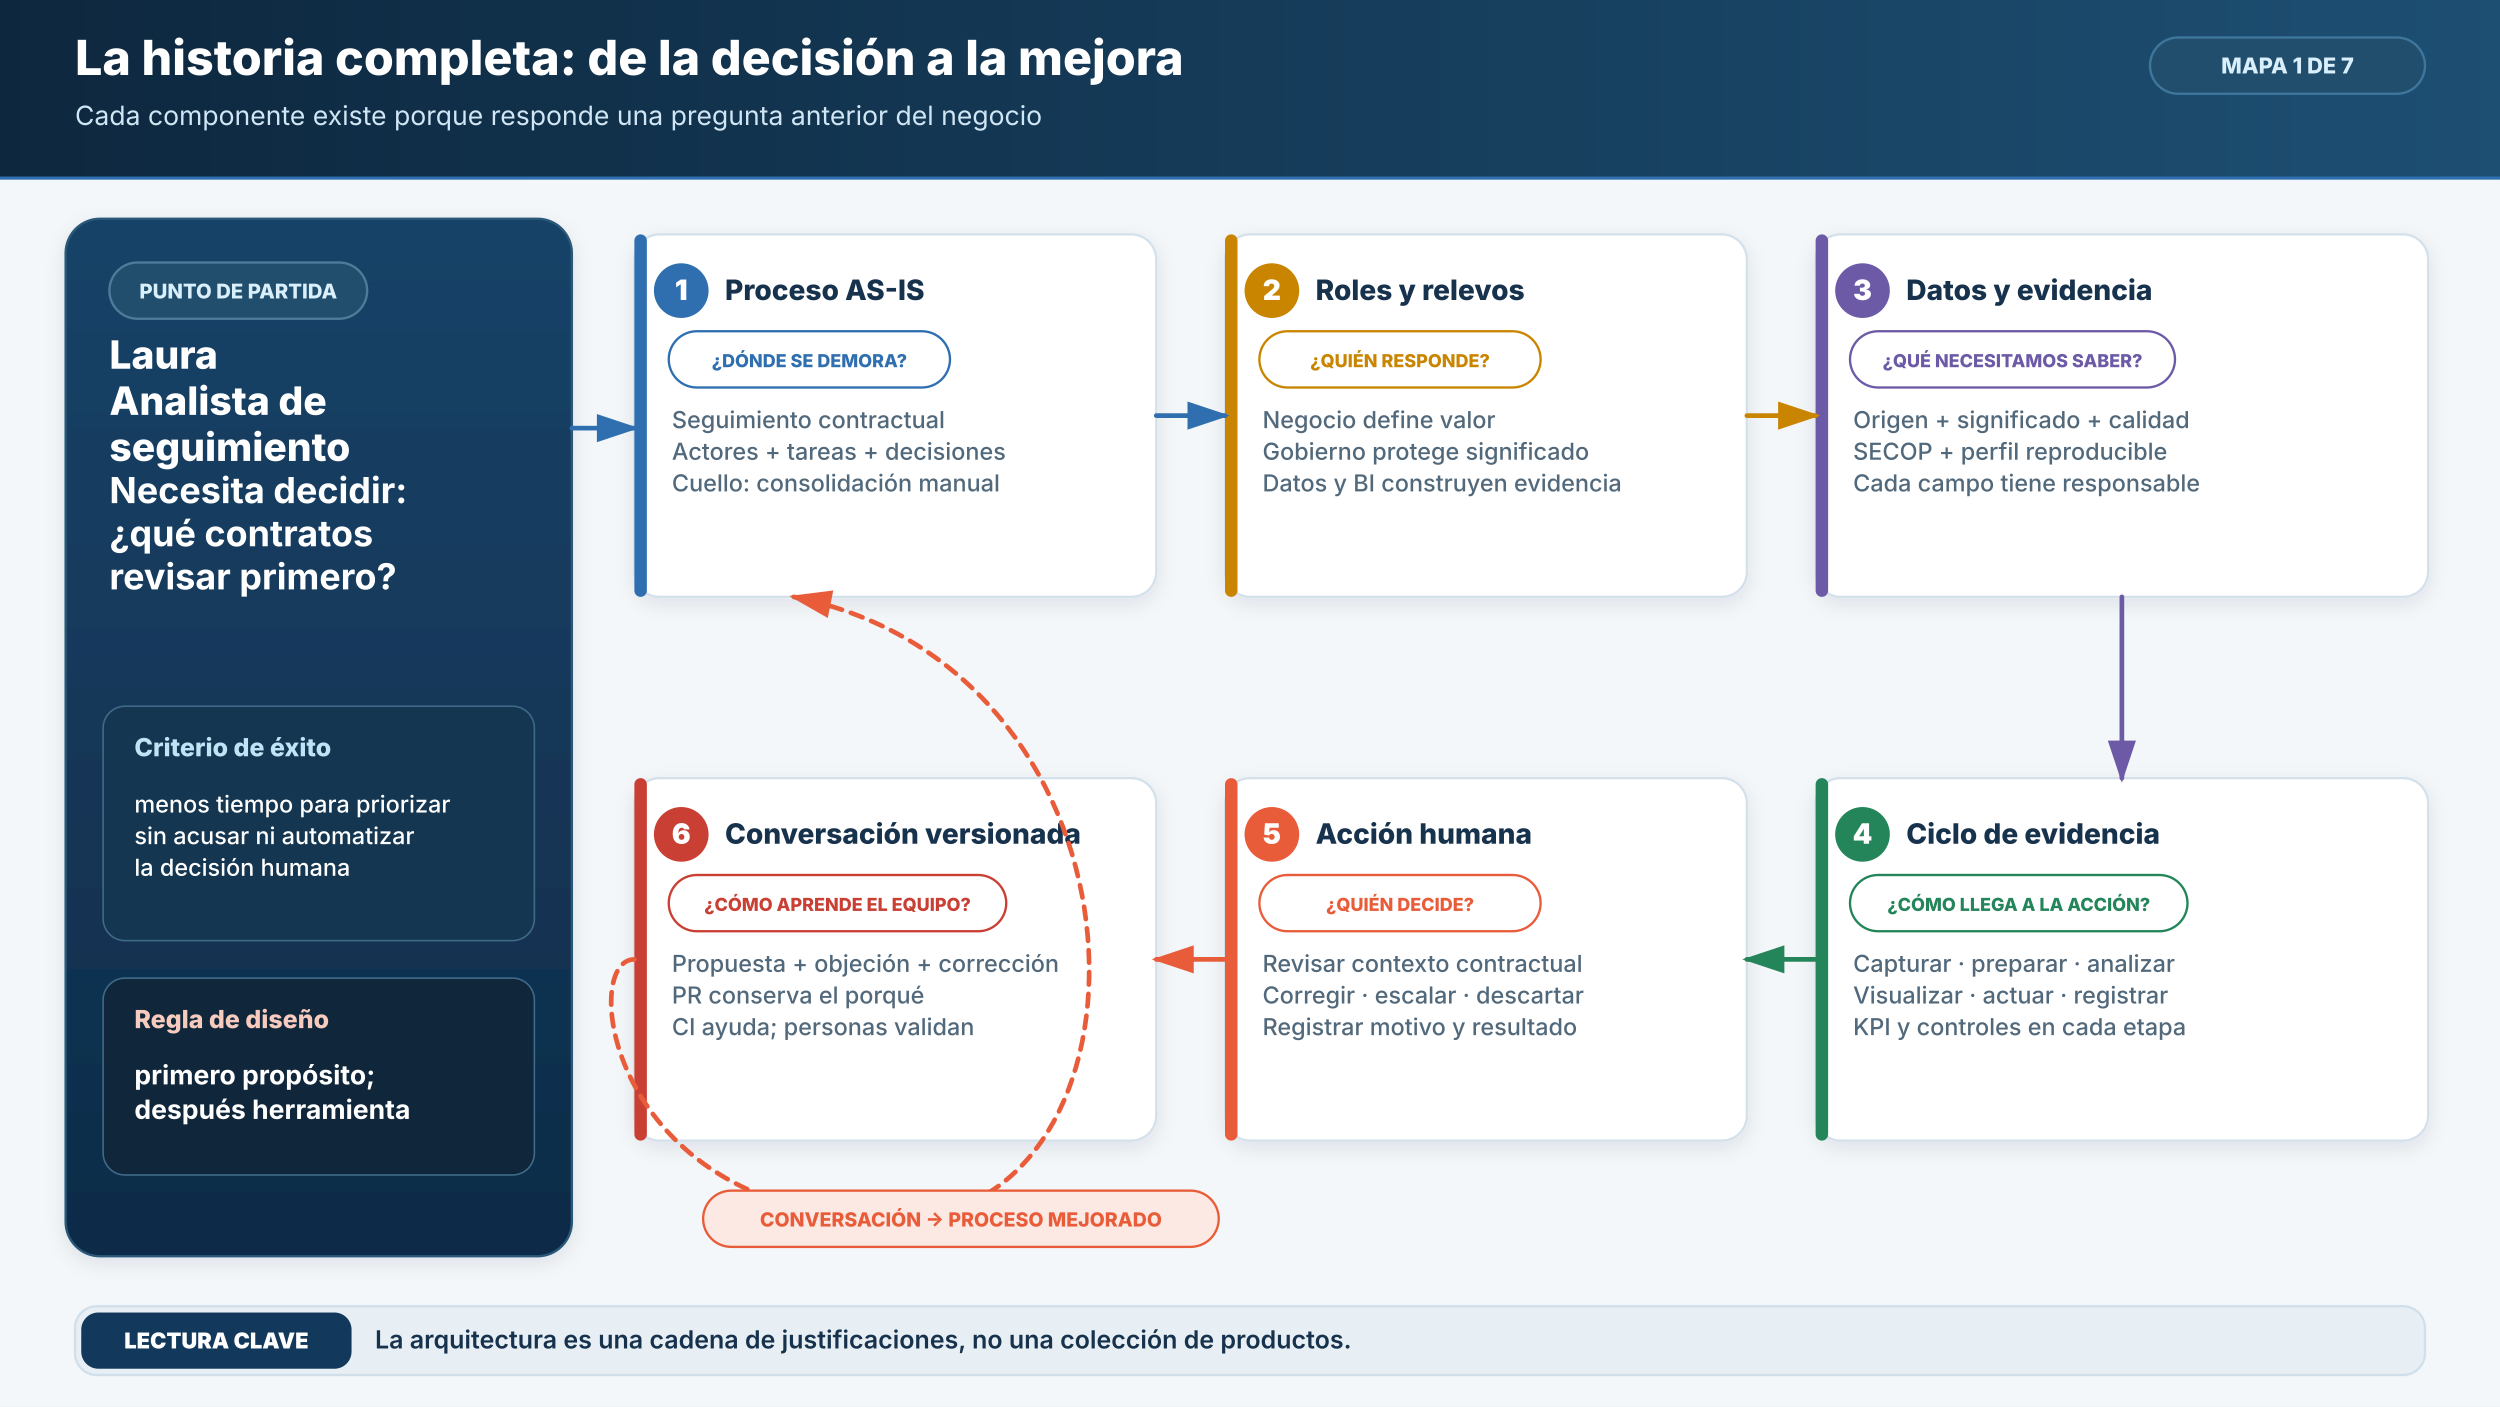
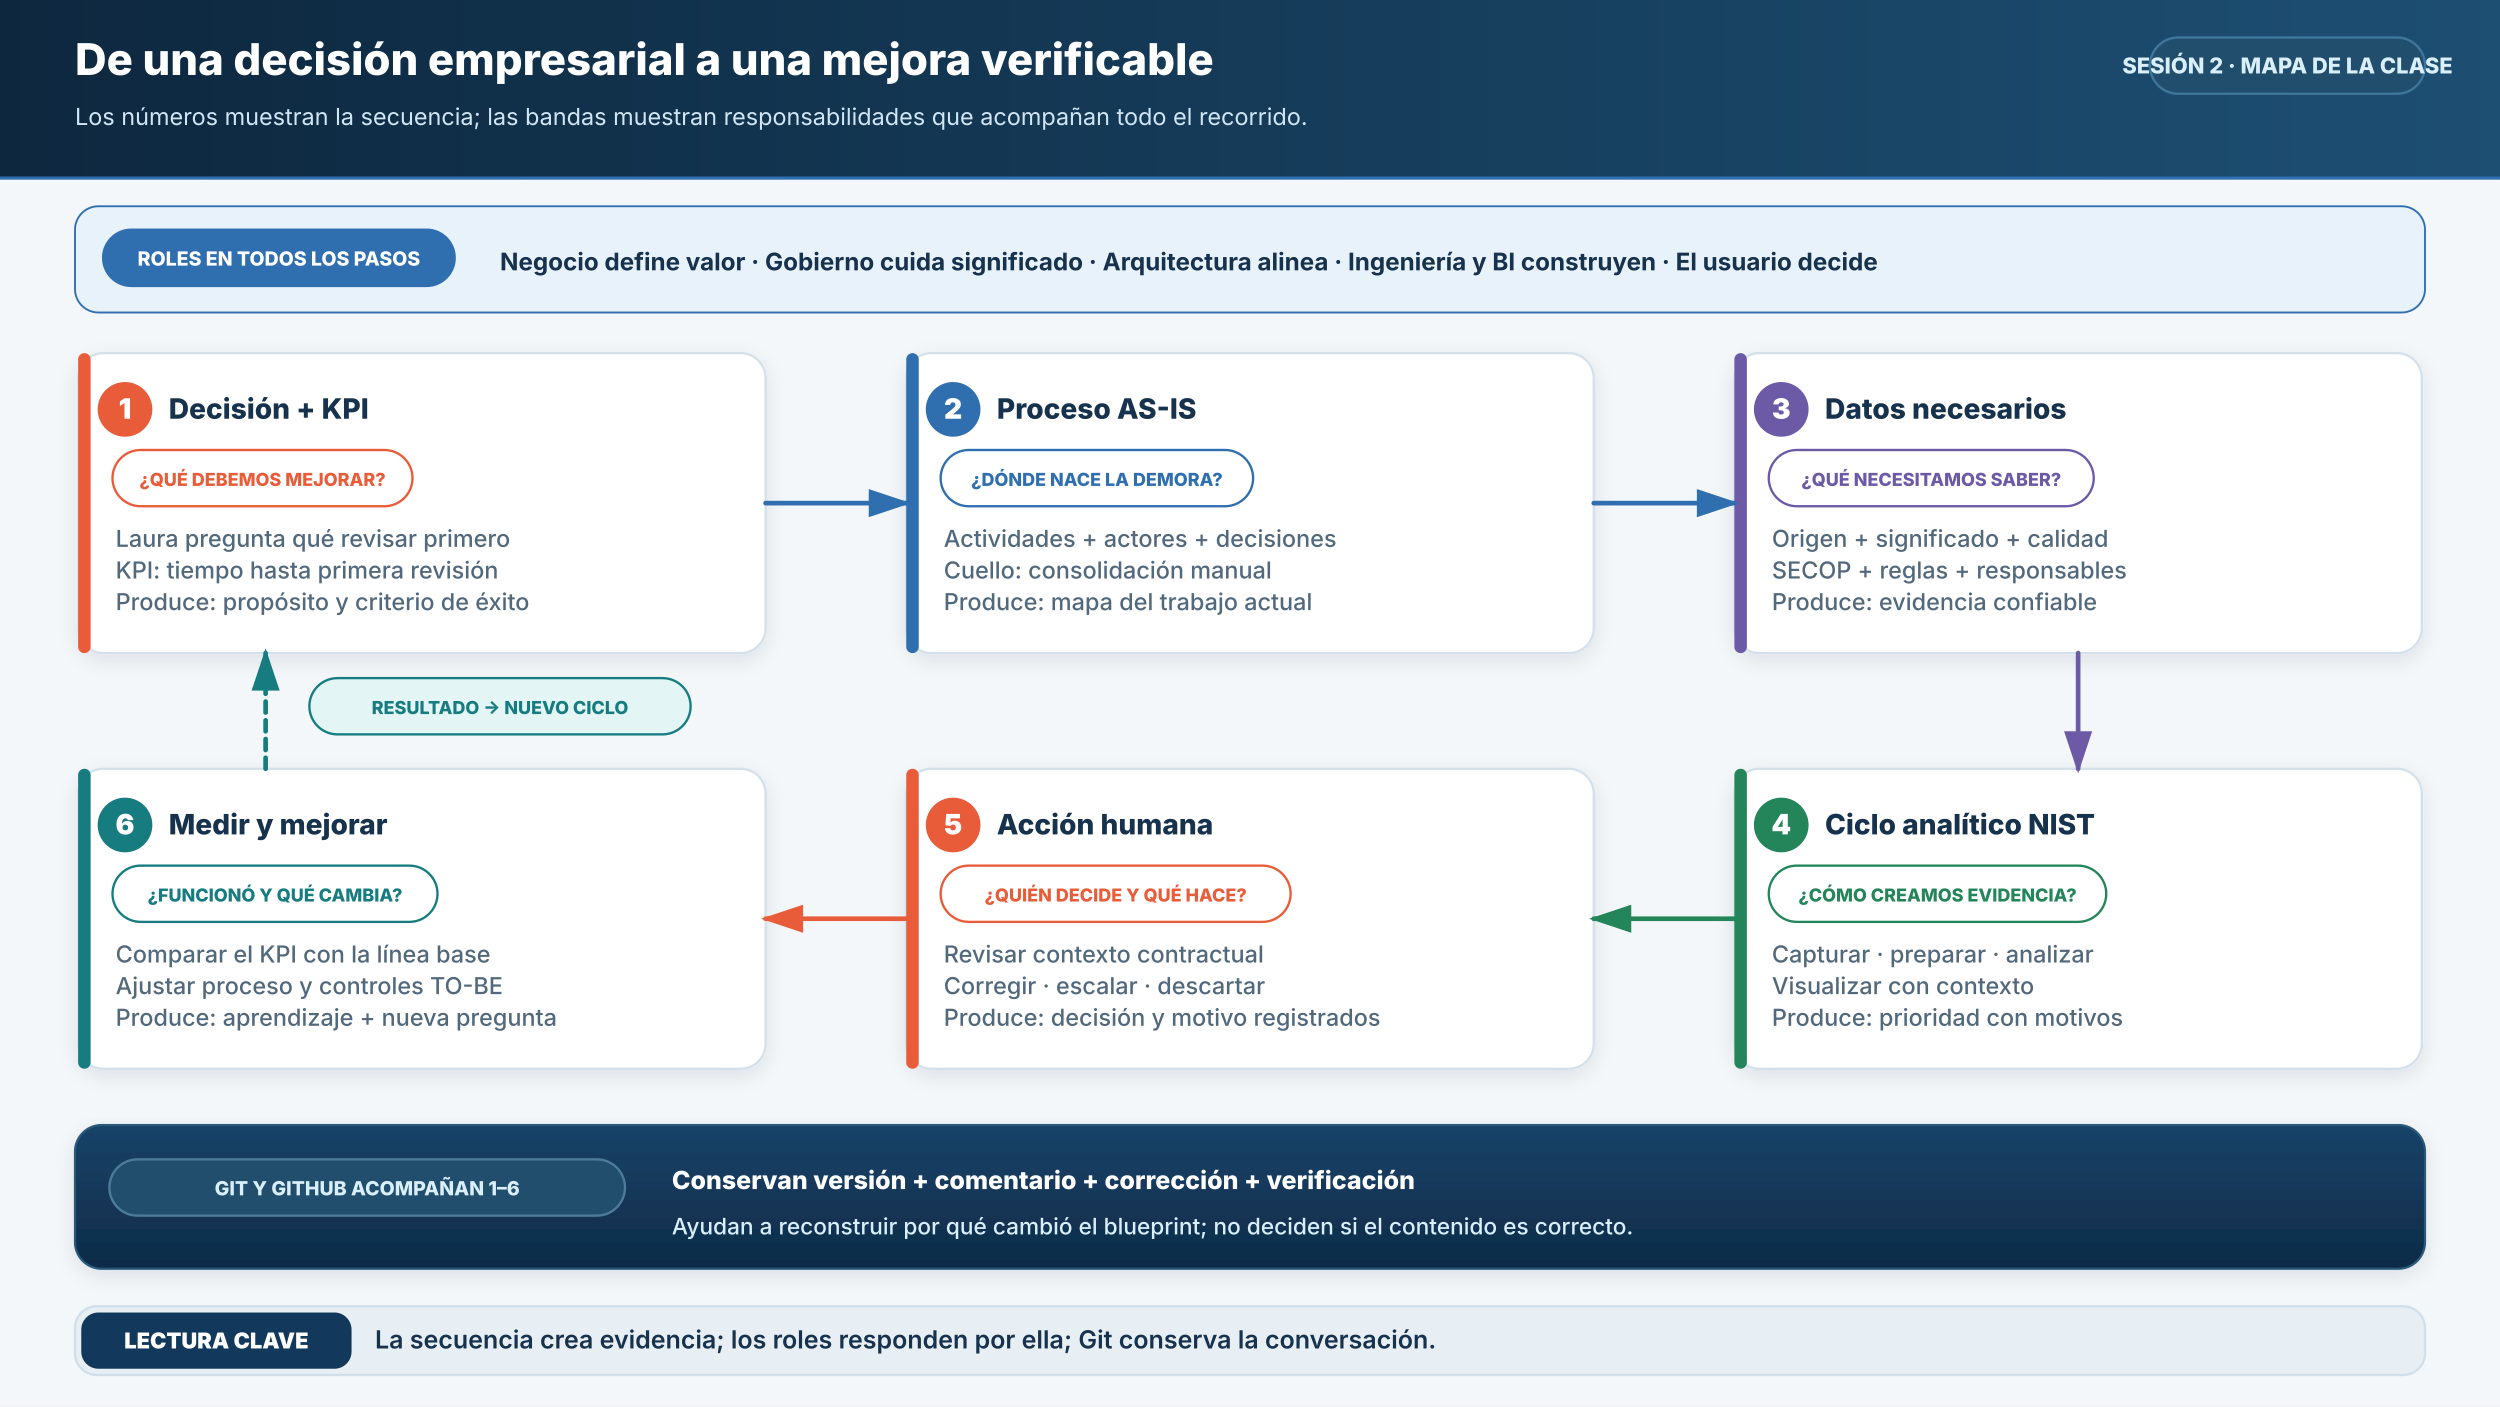
<svg xmlns="http://www.w3.org/2000/svg" width="1600" height="900" viewBox="0 0 1600 900" role="img" aria-labelledby="title desc">
  <defs>
    <linearGradient id="header-grad" x1="0" y1="0" x2="1" y2="0">
      <stop offset="0%" stop-color="#0D273E" />
      <stop offset="100%" stop-color="#1D4F73" />
    </linearGradient>
    <linearGradient id="navy-card-grad" x1="0" y1="0" x2="0" y2="1">
      <stop offset="0%" stop-color="#184368" />
      <stop offset="100%" stop-color="#0F2B48" />
    </linearGradient>
    <linearGradient id="hub-grad" x1="0" y1="0" x2="1" y2="1">
      <stop offset="0%" stop-color="#1C4B72" />
      <stop offset="100%" stop-color="#0A2238" />
    </linearGradient>
    <filter id="shadow" x="-10%" y="-10%" width="125%" height="130%">
      <feDropShadow dx="0" dy="4" stdDeviation="6" flood-color="#0F2B48" flood-opacity="0.09" />
    </filter>
    <filter id="shadow-lg" x="-15%" y="-15%" width="135%" height="140%">
      <feDropShadow dx="0" dy="8" stdDeviation="12" flood-color="#0F2B48" flood-opacity="0.14" />
    </filter>
    <marker id="arrow-blue" markerWidth="10" markerHeight="10" refX="8" refY="3" orient="auto">
      <path d="M0,0 L0,6 L9,3 z" fill="#2F6FB0" />
    </marker>
    <marker id="arrow-red" markerWidth="10" markerHeight="10" refX="8" refY="3" orient="auto">
      <path d="M0,0 L0,6 L9,3 z" fill="#C93F34" />
    </marker>
    <marker id="arrow-green" markerWidth="10" markerHeight="10" refX="8" refY="3" orient="auto">
      <path d="M0,0 L0,6 L9,3 z" fill="#24855A" />
    </marker>
    <marker id="arrow-purple" markerWidth="10" markerHeight="10" refX="8" refY="3" orient="auto">
      <path d="M0,0 L0,6 L9,3 z" fill="#6C5AA7" />
    </marker>
    <marker id="arrow-orange" markerWidth="10" markerHeight="10" refX="8" refY="3" orient="auto">
      <path d="M0,0 L0,6 L9,3 z" fill="#E95C3A" />
    </marker>
    <marker id="arrow-amber" markerWidth="10" markerHeight="10" refX="8" refY="3" orient="auto">
      <path d="M0,0 L0,6 L9,3 z" fill="#C98500" />
    </marker>
    <marker id="arrow-teal" markerWidth="10" markerHeight="10" refX="8" refY="3" orient="auto">
      <path d="M0,0 L0,6 L9,3 z" fill="#167C80" />
    </marker>
    <marker id="arrow-ink" markerWidth="10" markerHeight="10" refX="8" refY="3" orient="auto">
      <path d="M0,0 L0,6 L9,3 z" fill="#17324D" />
    </marker>
  </defs>
  <rect width="1600" height="900" fill="#F3F7FA" />
  <rect x="0" y="0" width="1600" height="114" rx="0" fill="url(#header-grad)" stroke="#0D273E" stroke-width="0" opacity="1" />
  <line x1="0" y1="114" x2="1600" y2="114" stroke="#2F6FB0" stroke-width="2" fill="none" stroke-linecap="round" />
  <rect x="1376" y="24" width="176" height="36" rx="18" fill="#214E6D" stroke="#3F769C" stroke-width="1.5" opacity="1" />
  <text x="1464.0" y="47" fill="#D9EFFB" font-family="Inter, -apple-system, Segoe UI, Arial, sans-serif" font-size="14" font-weight="800" text-anchor="middle" style="">
-     <tspan x="1464.0" dy="0">MAPA 1 DE 7</tspan>
-   </text>
-   <text x="48" y="48" fill="#FFFFFF" font-family="Inter, -apple-system, Segoe UI, Arial, sans-serif" font-size="31" font-weight="800" text-anchor="start" style="">
-     <tspan x="48" dy="0">La historia completa: de la decisión a la mejora</tspan>
-   </text>
-   <text x="48" y="80" fill="#D1E6F5" font-family="Inter, -apple-system, Segoe UI, Arial, sans-serif" font-size="17" font-weight="400" text-anchor="start" style="">
-     <tspan x="48" dy="0">Cada componente existe porque responde una pregunta anterior del negocio</tspan>
-   </text>
-   <rect x="42" y="140" width="324" height="664" rx="22" fill="url(#navy-card-grad)" stroke="#2A5878" stroke-width="1.5" opacity="1" filter="url(#shadow)" />
-   <rect x="70" y="168" width="165" height="36" rx="18" fill="#214E6D" stroke="#4E7B99" stroke-width="1.5" opacity="1" />
-   <text x="152.5" y="191" fill="#D9EFFB" font-family="Inter, -apple-system, Segoe UI, Arial, sans-serif" font-size="13" font-weight="800" text-anchor="middle" style="">
-     <tspan x="152.5" dy="0">PUNTO DE PARTIDA</tspan>
-   </text>
-   <text x="70" y="236" fill="#FFFFFF" font-family="Inter, -apple-system, Segoe UI, Arial, sans-serif" font-size="25" font-weight="800" text-anchor="start" style="">
-     <tspan x="70" dy="0">Laura</tspan>
-     <tspan x="70" dy="29.5">Analista de</tspan>
-     <tspan x="70" dy="29.5">seguimiento</tspan>
-   </text>
-   <text x="70" y="322" fill="#FFFFFF" font-family="Inter, -apple-system, Segoe UI, Arial, sans-serif" font-size="23" font-weight="700" text-anchor="start" style="">
-     <tspan x="70" dy="0">Necesita decidir:</tspan>
-     <tspan x="70" dy="27.6">¿qué contratos</tspan>
-     <tspan x="70" dy="27.6">revisar primero?</tspan>
-   </text>
-   <rect x="66" y="452" width="276" height="150" rx="14" fill="#153650" stroke="#3F6B8A" stroke-width="1" opacity="1" />
-   <text x="86" y="484" fill="#BFE4F6" font-family="Inter, -apple-system, Segoe UI, Arial, sans-serif" font-size="16" font-weight="800" text-anchor="start" style="">
-     <tspan x="86" dy="0">Criterio de éxito</tspan>
-   </text>
-   <text x="86" y="520" fill="#FFFFFF" font-family="Inter, -apple-system, Segoe UI, Arial, sans-serif" font-size="15" font-weight="500" text-anchor="start" style="">
-     <tspan x="86" dy="0">menos tiempo para priorizar</tspan>
-     <tspan x="86" dy="20.25">sin acusar ni automatizar</tspan>
-     <tspan x="86" dy="20.25">la decisión humana</tspan>
-   </text>
-   <rect x="66" y="626" width="276" height="126" rx="14" fill="#10263A" stroke="#3F6B8A" stroke-width="1" opacity="1" />
-   <text x="86" y="658" fill="#F7CCBE" font-family="Inter, -apple-system, Segoe UI, Arial, sans-serif" font-size="16" font-weight="800" text-anchor="start" style="">
-     <tspan x="86" dy="0">Regla de diseño</tspan>
-   </text>
-   <text x="86" y="694" fill="#FFFFFF" font-family="Inter, -apple-system, Segoe UI, Arial, sans-serif" font-size="17" font-weight="700" text-anchor="start" style="">
-     <tspan x="86" dy="0">primero propósito;</tspan>
-     <tspan x="86" dy="22.1">después herramienta</tspan>
-   </text>
-   <rect x="406" y="150" width="334" height="232" rx="16" fill="#FFFFFF" stroke="#D4E1EB" stroke-width="1.5" opacity="1" filter="url(#shadow)" />
-   <rect x="406" y="150" width="8" height="232" rx="4" fill="#2F6FB0" stroke="#2F6FB0" stroke-width="0" opacity="1" />
-   <circle cx="436" cy="186" r="17" fill="#2F6FB0" stroke="#2F6FB0" stroke-width="1" />
-   <text x="436" y="192" fill="#FFFFFF" font-family="Inter, -apple-system, Segoe UI, Arial, sans-serif" font-size="18" font-weight="900" text-anchor="middle" style="">
-     <tspan x="436" dy="0">1</tspan>
-   </text>
-   <text x="464" y="192" fill="#17324D" font-family="Inter, -apple-system, Segoe UI, Arial, sans-serif" font-size="18" font-weight="800" text-anchor="start" style="">
-     <tspan x="464" dy="0">Proceso AS-IS</tspan>
-   </text>
-   <rect x="428" y="212" width="180" height="36" rx="18" fill="#FFFFFF" stroke="#2F6FB0" stroke-width="1.5" opacity="1" />
-   <text x="518.0" y="235" fill="#2F6FB0" font-family="Inter, -apple-system, Segoe UI, Arial, sans-serif" font-size="11.5" font-weight="800" text-anchor="middle" style="">
-     <tspan x="518.0" dy="0">¿DÓNDE SE DEMORA?</tspan>
-   </text>
-   <text x="430" y="274" fill="#52697C" font-family="Inter, -apple-system, Segoe UI, Arial, sans-serif" font-size="15" font-weight="500" text-anchor="start" style="">
-     <tspan x="430" dy="0">Seguimiento contractual</tspan>
-     <tspan x="430" dy="20.25">Actores + tareas + decisiones</tspan>
-     <tspan x="430" dy="20.25">Cuello: consolidación manual</tspan>
-   </text>
-   <rect x="784" y="150" width="334" height="232" rx="16" fill="#FFFFFF" stroke="#D4E1EB" stroke-width="1.5" opacity="1" filter="url(#shadow)" />
-   <rect x="784" y="150" width="8" height="232" rx="4" fill="#C98500" stroke="#C98500" stroke-width="0" opacity="1" />
-   <circle cx="814" cy="186" r="17" fill="#C98500" stroke="#C98500" stroke-width="1" />
-   <text x="814" y="192" fill="#FFFFFF" font-family="Inter, -apple-system, Segoe UI, Arial, sans-serif" font-size="18" font-weight="900" text-anchor="middle" style="">
-     <tspan x="814" dy="0">2</tspan>
-   </text>
-   <text x="842" y="192" fill="#17324D" font-family="Inter, -apple-system, Segoe UI, Arial, sans-serif" font-size="18" font-weight="800" text-anchor="start" style="">
-     <tspan x="842" dy="0">Roles y relevos</tspan>
-   </text>
-   <rect x="806" y="212" width="180" height="36" rx="18" fill="#FFFFFF" stroke="#C98500" stroke-width="1.5" opacity="1" />
-   <text x="896.0" y="235" fill="#C98500" font-family="Inter, -apple-system, Segoe UI, Arial, sans-serif" font-size="11.5" font-weight="800" text-anchor="middle" style="">
-     <tspan x="896.0" dy="0">¿QUIÉN RESPONDE?</tspan>
-   </text>
-   <text x="808" y="274" fill="#52697C" font-family="Inter, -apple-system, Segoe UI, Arial, sans-serif" font-size="15" font-weight="500" text-anchor="start" style="">
-     <tspan x="808" dy="0">Negocio define valor</tspan>
-     <tspan x="808" dy="20.25">Gobierno protege significado</tspan>
-     <tspan x="808" dy="20.25">Datos y BI construyen evidencia</tspan>
-   </text>
-   <rect x="1162" y="150" width="392" height="232" rx="16" fill="#FFFFFF" stroke="#D4E1EB" stroke-width="1.5" opacity="1" filter="url(#shadow)" />
-   <rect x="1162" y="150" width="8" height="232" rx="4" fill="#6C5AA7" stroke="#6C5AA7" stroke-width="0" opacity="1" />
-   <circle cx="1192" cy="186" r="17" fill="#6C5AA7" stroke="#6C5AA7" stroke-width="1" />
-   <text x="1192" y="192" fill="#FFFFFF" font-family="Inter, -apple-system, Segoe UI, Arial, sans-serif" font-size="18" font-weight="900" text-anchor="middle" style="">
-     <tspan x="1192" dy="0">3</tspan>
-   </text>
-   <text x="1220" y="192" fill="#17324D" font-family="Inter, -apple-system, Segoe UI, Arial, sans-serif" font-size="18" font-weight="800" text-anchor="start" style="">
-     <tspan x="1220" dy="0">Datos y evidencia</tspan>
-   </text>
-   <rect x="1184" y="212" width="208" height="36" rx="18" fill="#FFFFFF" stroke="#6C5AA7" stroke-width="1.5" opacity="1" />
-   <text x="1288.0" y="235" fill="#6C5AA7" font-family="Inter, -apple-system, Segoe UI, Arial, sans-serif" font-size="11.5" font-weight="800" text-anchor="middle" style="">
-     <tspan x="1288.0" dy="0">¿QUÉ NECESITAMOS SABER?</tspan>
-   </text>
-   <text x="1186" y="274" fill="#52697C" font-family="Inter, -apple-system, Segoe UI, Arial, sans-serif" font-size="15" font-weight="500" text-anchor="start" style="">
-     <tspan x="1186" dy="0">Origen + significado + calidad</tspan>
-     <tspan x="1186" dy="20.25">SECOP + perfil reproducible</tspan>
-     <tspan x="1186" dy="20.25">Cada campo tiene responsable</tspan>
-   </text>
-   <rect x="1162" y="498" width="392" height="232" rx="16" fill="#FFFFFF" stroke="#D4E1EB" stroke-width="1.5" opacity="1" filter="url(#shadow)" />
-   <rect x="1162" y="498" width="8" height="232" rx="4" fill="#24855A" stroke="#24855A" stroke-width="0" opacity="1" />
-   <circle cx="1192" cy="534" r="17" fill="#24855A" stroke="#24855A" stroke-width="1" />
-   <text x="1192" y="540" fill="#FFFFFF" font-family="Inter, -apple-system, Segoe UI, Arial, sans-serif" font-size="18" font-weight="900" text-anchor="middle" style="">
-     <tspan x="1192" dy="0">4</tspan>
-   </text>
-   <text x="1220" y="540" fill="#17324D" font-family="Inter, -apple-system, Segoe UI, Arial, sans-serif" font-size="18" font-weight="800" text-anchor="start" style="">
-     <tspan x="1220" dy="0">Ciclo de evidencia</tspan>
-   </text>
-   <rect x="1184" y="560" width="216" height="36" rx="18" fill="#FFFFFF" stroke="#24855A" stroke-width="1.5" opacity="1" />
-   <text x="1292.0" y="583" fill="#24855A" font-family="Inter, -apple-system, Segoe UI, Arial, sans-serif" font-size="11.5" font-weight="800" text-anchor="middle" style="">
-     <tspan x="1292.0" dy="0">¿CÓMO LLEGA A LA ACCIÓN?</tspan>
-   </text>
-   <text x="1186" y="622" fill="#52697C" font-family="Inter, -apple-system, Segoe UI, Arial, sans-serif" font-size="15" font-weight="500" text-anchor="start" style="">
-     <tspan x="1186" dy="0">Capturar · preparar · analizar</tspan>
-     <tspan x="1186" dy="20.25">Visualizar · actuar · registrar</tspan>
-     <tspan x="1186" dy="20.25">KPI y controles en cada etapa</tspan>
-   </text>
-   <rect x="784" y="498" width="334" height="232" rx="16" fill="#FFFFFF" stroke="#D4E1EB" stroke-width="1.5" opacity="1" filter="url(#shadow)" />
-   <rect x="784" y="498" width="8" height="232" rx="4" fill="#E95C3A" stroke="#E95C3A" stroke-width="0" opacity="1" />
-   <circle cx="814" cy="534" r="17" fill="#E95C3A" stroke="#E95C3A" stroke-width="1" />
-   <text x="814" y="540" fill="#FFFFFF" font-family="Inter, -apple-system, Segoe UI, Arial, sans-serif" font-size="18" font-weight="900" text-anchor="middle" style="">
-     <tspan x="814" dy="0">5</tspan>
-   </text>
-   <text x="842" y="540" fill="#17324D" font-family="Inter, -apple-system, Segoe UI, Arial, sans-serif" font-size="18" font-weight="800" text-anchor="start" style="">
-     <tspan x="842" dy="0">Acción humana</tspan>
-   </text>
-   <rect x="806" y="560" width="180" height="36" rx="18" fill="#FFFFFF" stroke="#E95C3A" stroke-width="1.5" opacity="1" />
-   <text x="896.0" y="583" fill="#E95C3A" font-family="Inter, -apple-system, Segoe UI, Arial, sans-serif" font-size="11.5" font-weight="800" text-anchor="middle" style="">
-     <tspan x="896.0" dy="0">¿QUIÉN DECIDE?</tspan>
-   </text>
-   <text x="808" y="622" fill="#52697C" font-family="Inter, -apple-system, Segoe UI, Arial, sans-serif" font-size="15" font-weight="500" text-anchor="start" style="">
-     <tspan x="808" dy="0">Revisar contexto contractual</tspan>
-     <tspan x="808" dy="20.25">Corregir · escalar · descartar</tspan>
-     <tspan x="808" dy="20.25">Registrar motivo y resultado</tspan>
-   </text>
-   <rect x="406" y="498" width="334" height="232" rx="16" fill="#FFFFFF" stroke="#D4E1EB" stroke-width="1.5" opacity="1" filter="url(#shadow)" />
-   <rect x="406" y="498" width="8" height="232" rx="4" fill="#C93F34" stroke="#C93F34" stroke-width="0" opacity="1" />
-   <circle cx="436" cy="534" r="17" fill="#C93F34" stroke="#C93F34" stroke-width="1" />
-   <text x="436" y="540" fill="#FFFFFF" font-family="Inter, -apple-system, Segoe UI, Arial, sans-serif" font-size="18" font-weight="900" text-anchor="middle" style="">
-     <tspan x="436" dy="0">6</tspan>
-   </text>
-   <text x="464" y="540" fill="#17324D" font-family="Inter, -apple-system, Segoe UI, Arial, sans-serif" font-size="18" font-weight="800" text-anchor="start" style="">
-     <tspan x="464" dy="0">Conversación versionada</tspan>
-   </text>
-   <rect x="428" y="560" width="216" height="36" rx="18" fill="#FFFFFF" stroke="#C93F34" stroke-width="1.5" opacity="1" />
-   <text x="536.0" y="583" fill="#C93F34" font-family="Inter, -apple-system, Segoe UI, Arial, sans-serif" font-size="11.5" font-weight="800" text-anchor="middle" style="">
-     <tspan x="536.0" dy="0">¿CÓMO APRENDE EL EQUIPO?</tspan>
-   </text>
-   <text x="430" y="622" fill="#52697C" font-family="Inter, -apple-system, Segoe UI, Arial, sans-serif" font-size="15" font-weight="500" text-anchor="start" style="">
-     <tspan x="430" dy="0">Propuesta + objeción + corrección</tspan>
-     <tspan x="430" dy="20.25">PR conserva el porqué</tspan>
-     <tspan x="430" dy="20.25">CI ayuda; personas validan</tspan>
-   </text>
-   <line x1="366" y1="274" x2="406" y2="274" stroke="#2F6FB0" stroke-width="3" fill="none" stroke-linecap="round" marker-end="url(#arrow-blue)" />
-   <line x1="740" y1="266" x2="784" y2="266" stroke="#2F6FB0" stroke-width="3" fill="none" stroke-linecap="round" marker-end="url(#arrow-blue)" />
-   <line x1="1118" y1="266" x2="1162" y2="266" stroke="#C98500" stroke-width="3" fill="none" stroke-linecap="round" marker-end="url(#arrow-amber)" />
-   <line x1="1358" y1="382" x2="1358" y2="498" stroke="#6C5AA7" stroke-width="3" fill="none" stroke-linecap="round" marker-end="url(#arrow-purple)" />
-   <line x1="1162" y1="614" x2="1118" y2="614" stroke="#24855A" stroke-width="3" fill="none" stroke-linecap="round" marker-end="url(#arrow-green)" />
-   <line x1="784" y1="614" x2="740" y2="614" stroke="#E95C3A" stroke-width="3" fill="none" stroke-linecap="round" marker-end="url(#arrow-orange)" />
-   <path d="M406 614 C370 614 390 780 573 780 C748 780 748 430 508 382" stroke="#E95C3A" stroke-width="3" fill="none" stroke-linecap="round" stroke-linejoin="round" marker-end="url(#arrow-orange)" stroke-dasharray="8 6" />
-   <rect x="450" y="762" width="330" height="36" rx="18" fill="#FDE9E3" stroke="#E95C3A" stroke-width="1.5" opacity="1" />
-   <text x="615.0" y="785" fill="#E95C3A" font-family="Inter, -apple-system, Segoe UI, Arial, sans-serif" font-size="12.5" font-weight="800" text-anchor="middle" style="">
-     <tspan x="615.0" dy="0">CONVERSACIÓN → PROCESO MEJORADO</tspan>
+     <tspan x="1464.0" dy="0">SESIÓN 2 · MAPA DE LA CLASE</tspan>
+   </text>
+   <text x="48" y="48" fill="#FFFFFF" font-family="Inter, -apple-system, Segoe UI, Arial, sans-serif" font-size="28" font-weight="800" text-anchor="start" style="">
+     <tspan x="48" dy="0">De una decisión empresarial a una mejora verificable</tspan>
+   </text>
+   <text x="48" y="80" fill="#D1E6F5" font-family="Inter, -apple-system, Segoe UI, Arial, sans-serif" font-size="15" font-weight="400" text-anchor="start" style="">
+     <tspan x="48" dy="0">Los números muestran la secuencia; las bandas muestran responsabilidades que acompañan todo el recorrido.</tspan>
+   </text>
+   <rect x="48" y="132" width="1504" height="68" rx="15" fill="#E8F2FB" stroke="#2F6FB0" stroke-width="1.2" opacity="1" />
+   <rect x="66" y="147" width="225" height="36" rx="18" fill="#2F6FB0" stroke="#2F6FB0" stroke-width="1.5" opacity="1" />
+   <text x="178.5" y="170" fill="#FFFFFF" font-family="Inter, -apple-system, Segoe UI, Arial, sans-serif" font-size="12.5" font-weight="800" text-anchor="middle" style="">
+     <tspan x="178.5" dy="0">ROLES EN TODOS LOS PASOS</tspan>
+   </text>
+   <text x="320" y="173" fill="#17324D" font-family="Inter, -apple-system, Segoe UI, Arial, sans-serif" font-size="15.5" font-weight="700" text-anchor="start" style="">
+     <tspan x="320" dy="0">Negocio define valor · Gobierno cuida significado · Arquitectura alinea · Ingeniería y BI construyen · El usuario decide</tspan>
+   </text>
+   <rect x="50" y="226" width="440" height="192" rx="16" fill="#FFFFFF" stroke="#D4E1EB" stroke-width="1.5" opacity="1" filter="url(#shadow)" />
+   <rect x="50" y="226" width="8" height="192" rx="4" fill="#E95C3A" stroke="#E95C3A" stroke-width="0" opacity="1" />
+   <circle cx="80" cy="262" r="17" fill="#E95C3A" stroke="#E95C3A" stroke-width="1" />
+   <text x="80" y="268" fill="#FFFFFF" font-family="Inter, -apple-system, Segoe UI, Arial, sans-serif" font-size="18" font-weight="900" text-anchor="middle" style="">
+     <tspan x="80" dy="0">1</tspan>
+   </text>
+   <text x="108" y="268" fill="#17324D" font-family="Inter, -apple-system, Segoe UI, Arial, sans-serif" font-size="18" font-weight="800" text-anchor="start" style="">
+     <tspan x="108" dy="0">Decisión + KPI</tspan>
+   </text>
+   <rect x="72" y="288" width="192" height="36" rx="18" fill="#FFFFFF" stroke="#E95C3A" stroke-width="1.5" opacity="1" />
+   <text x="168.0" y="311" fill="#E95C3A" font-family="Inter, -apple-system, Segoe UI, Arial, sans-serif" font-size="11.5" font-weight="800" text-anchor="middle" style="">
+     <tspan x="168.0" dy="0">¿QUÉ DEBEMOS MEJORAR?</tspan>
+   </text>
+   <text x="74" y="350" fill="#52697C" font-family="Inter, -apple-system, Segoe UI, Arial, sans-serif" font-size="15" font-weight="500" text-anchor="start" style="">
+     <tspan x="74" dy="0">Laura pregunta qué revisar primero</tspan>
+     <tspan x="74" dy="20.25">KPI: tiempo hasta primera revisión</tspan>
+     <tspan x="74" dy="20.25">Produce: propósito y criterio de éxito</tspan>
+   </text>
+   <rect x="580" y="226" width="440" height="192" rx="16" fill="#FFFFFF" stroke="#D4E1EB" stroke-width="1.5" opacity="1" filter="url(#shadow)" />
+   <rect x="580" y="226" width="8" height="192" rx="4" fill="#2F6FB0" stroke="#2F6FB0" stroke-width="0" opacity="1" />
+   <circle cx="610" cy="262" r="17" fill="#2F6FB0" stroke="#2F6FB0" stroke-width="1" />
+   <text x="610" y="268" fill="#FFFFFF" font-family="Inter, -apple-system, Segoe UI, Arial, sans-serif" font-size="18" font-weight="900" text-anchor="middle" style="">
+     <tspan x="610" dy="0">2</tspan>
+   </text>
+   <text x="638" y="268" fill="#17324D" font-family="Inter, -apple-system, Segoe UI, Arial, sans-serif" font-size="18" font-weight="800" text-anchor="start" style="">
+     <tspan x="638" dy="0">Proceso AS-IS</tspan>
+   </text>
+   <rect x="602" y="288" width="200" height="36" rx="18" fill="#FFFFFF" stroke="#2F6FB0" stroke-width="1.5" opacity="1" />
+   <text x="702.0" y="311" fill="#2F6FB0" font-family="Inter, -apple-system, Segoe UI, Arial, sans-serif" font-size="11.5" font-weight="800" text-anchor="middle" style="">
+     <tspan x="702.0" dy="0">¿DÓNDE NACE LA DEMORA?</tspan>
+   </text>
+   <text x="604" y="350" fill="#52697C" font-family="Inter, -apple-system, Segoe UI, Arial, sans-serif" font-size="15" font-weight="500" text-anchor="start" style="">
+     <tspan x="604" dy="0">Actividades + actores + decisiones</tspan>
+     <tspan x="604" dy="20.25">Cuello: consolidación manual</tspan>
+     <tspan x="604" dy="20.25">Produce: mapa del trabajo actual</tspan>
+   </text>
+   <rect x="1110" y="226" width="440" height="192" rx="16" fill="#FFFFFF" stroke="#D4E1EB" stroke-width="1.5" opacity="1" filter="url(#shadow)" />
+   <rect x="1110" y="226" width="8" height="192" rx="4" fill="#6C5AA7" stroke="#6C5AA7" stroke-width="0" opacity="1" />
+   <circle cx="1140" cy="262" r="17" fill="#6C5AA7" stroke="#6C5AA7" stroke-width="1" />
+   <text x="1140" y="268" fill="#FFFFFF" font-family="Inter, -apple-system, Segoe UI, Arial, sans-serif" font-size="18" font-weight="900" text-anchor="middle" style="">
+     <tspan x="1140" dy="0">3</tspan>
+   </text>
+   <text x="1168" y="268" fill="#17324D" font-family="Inter, -apple-system, Segoe UI, Arial, sans-serif" font-size="18" font-weight="800" text-anchor="start" style="">
+     <tspan x="1168" dy="0">Datos necesarios</tspan>
+   </text>
+   <rect x="1132" y="288" width="208" height="36" rx="18" fill="#FFFFFF" stroke="#6C5AA7" stroke-width="1.5" opacity="1" />
+   <text x="1236.0" y="311" fill="#6C5AA7" font-family="Inter, -apple-system, Segoe UI, Arial, sans-serif" font-size="11.5" font-weight="800" text-anchor="middle" style="">
+     <tspan x="1236.0" dy="0">¿QUÉ NECESITAMOS SABER?</tspan>
+   </text>
+   <text x="1134" y="350" fill="#52697C" font-family="Inter, -apple-system, Segoe UI, Arial, sans-serif" font-size="15" font-weight="500" text-anchor="start" style="">
+     <tspan x="1134" dy="0">Origen + significado + calidad</tspan>
+     <tspan x="1134" dy="20.25">SECOP + reglas + responsables</tspan>
+     <tspan x="1134" dy="20.25">Produce: evidencia confiable</tspan>
+   </text>
+   <rect x="1110" y="492" width="440" height="192" rx="16" fill="#FFFFFF" stroke="#D4E1EB" stroke-width="1.5" opacity="1" filter="url(#shadow)" />
+   <rect x="1110" y="492" width="8" height="192" rx="4" fill="#24855A" stroke="#24855A" stroke-width="0" opacity="1" />
+   <circle cx="1140" cy="528" r="17" fill="#24855A" stroke="#24855A" stroke-width="1" />
+   <text x="1140" y="534" fill="#FFFFFF" font-family="Inter, -apple-system, Segoe UI, Arial, sans-serif" font-size="18" font-weight="900" text-anchor="middle" style="">
+     <tspan x="1140" dy="0">4</tspan>
+   </text>
+   <text x="1168" y="534" fill="#17324D" font-family="Inter, -apple-system, Segoe UI, Arial, sans-serif" font-size="18" font-weight="800" text-anchor="start" style="">
+     <tspan x="1168" dy="0">Ciclo analítico NIST</tspan>
+   </text>
+   <rect x="1132" y="554" width="216" height="36" rx="18" fill="#FFFFFF" stroke="#24855A" stroke-width="1.5" opacity="1" />
+   <text x="1240.0" y="577" fill="#24855A" font-family="Inter, -apple-system, Segoe UI, Arial, sans-serif" font-size="11.5" font-weight="800" text-anchor="middle" style="">
+     <tspan x="1240.0" dy="0">¿CÓMO CREAMOS EVIDENCIA?</tspan>
+   </text>
+   <text x="1134" y="616" fill="#52697C" font-family="Inter, -apple-system, Segoe UI, Arial, sans-serif" font-size="15" font-weight="500" text-anchor="start" style="">
+     <tspan x="1134" dy="0">Capturar · preparar · analizar</tspan>
+     <tspan x="1134" dy="20.25">Visualizar con contexto</tspan>
+     <tspan x="1134" dy="20.25">Produce: prioridad con motivos</tspan>
+   </text>
+   <rect x="580" y="492" width="440" height="192" rx="16" fill="#FFFFFF" stroke="#D4E1EB" stroke-width="1.5" opacity="1" filter="url(#shadow)" />
+   <rect x="580" y="492" width="8" height="192" rx="4" fill="#E95C3A" stroke="#E95C3A" stroke-width="0" opacity="1" />
+   <circle cx="610" cy="528" r="17" fill="#E95C3A" stroke="#E95C3A" stroke-width="1" />
+   <text x="610" y="534" fill="#FFFFFF" font-family="Inter, -apple-system, Segoe UI, Arial, sans-serif" font-size="18" font-weight="900" text-anchor="middle" style="">
+     <tspan x="610" dy="0">5</tspan>
+   </text>
+   <text x="638" y="534" fill="#17324D" font-family="Inter, -apple-system, Segoe UI, Arial, sans-serif" font-size="18" font-weight="800" text-anchor="start" style="">
+     <tspan x="638" dy="0">Acción humana</tspan>
+   </text>
+   <rect x="602" y="554" width="224" height="36" rx="18" fill="#FFFFFF" stroke="#E95C3A" stroke-width="1.5" opacity="1" />
+   <text x="714.0" y="577" fill="#E95C3A" font-family="Inter, -apple-system, Segoe UI, Arial, sans-serif" font-size="11.5" font-weight="800" text-anchor="middle" style="">
+     <tspan x="714.0" dy="0">¿QUIÉN DECIDE Y QUÉ HACE?</tspan>
+   </text>
+   <text x="604" y="616" fill="#52697C" font-family="Inter, -apple-system, Segoe UI, Arial, sans-serif" font-size="15" font-weight="500" text-anchor="start" style="">
+     <tspan x="604" dy="0">Revisar contexto contractual</tspan>
+     <tspan x="604" dy="20.25">Corregir · escalar · descartar</tspan>
+     <tspan x="604" dy="20.25">Produce: decisión y motivo registrados</tspan>
+   </text>
+   <rect x="50" y="492" width="440" height="192" rx="16" fill="#FFFFFF" stroke="#D4E1EB" stroke-width="1.5" opacity="1" filter="url(#shadow)" />
+   <rect x="50" y="492" width="8" height="192" rx="4" fill="#167C80" stroke="#167C80" stroke-width="0" opacity="1" />
+   <circle cx="80" cy="528" r="17" fill="#167C80" stroke="#167C80" stroke-width="1" />
+   <text x="80" y="534" fill="#FFFFFF" font-family="Inter, -apple-system, Segoe UI, Arial, sans-serif" font-size="18" font-weight="900" text-anchor="middle" style="">
+     <tspan x="80" dy="0">6</tspan>
+   </text>
+   <text x="108" y="534" fill="#17324D" font-family="Inter, -apple-system, Segoe UI, Arial, sans-serif" font-size="18" font-weight="800" text-anchor="start" style="">
+     <tspan x="108" dy="0">Medir y mejorar</tspan>
+   </text>
+   <rect x="72" y="554" width="208" height="36" rx="18" fill="#FFFFFF" stroke="#167C80" stroke-width="1.5" opacity="1" />
+   <text x="176.0" y="577" fill="#167C80" font-family="Inter, -apple-system, Segoe UI, Arial, sans-serif" font-size="11.5" font-weight="800" text-anchor="middle" style="">
+     <tspan x="176.0" dy="0">¿FUNCIONÓ Y QUÉ CAMBIA?</tspan>
+   </text>
+   <text x="74" y="616" fill="#52697C" font-family="Inter, -apple-system, Segoe UI, Arial, sans-serif" font-size="15" font-weight="500" text-anchor="start" style="">
+     <tspan x="74" dy="0">Comparar el KPI con la línea base</tspan>
+     <tspan x="74" dy="20.25">Ajustar proceso y controles TO-BE</tspan>
+     <tspan x="74" dy="20.25">Produce: aprendizaje + nueva pregunta</tspan>
+   </text>
+   <line x1="490" y1="322" x2="580" y2="322" stroke="#2F6FB0" stroke-width="3" fill="none" stroke-linecap="round" marker-end="url(#arrow-blue)" />
+   <line x1="1020" y1="322" x2="1110" y2="322" stroke="#2F6FB0" stroke-width="3" fill="none" stroke-linecap="round" marker-end="url(#arrow-blue)" />
+   <line x1="1330" y1="418" x2="1330" y2="492" stroke="#6C5AA7" stroke-width="3" fill="none" stroke-linecap="round" marker-end="url(#arrow-purple)" />
+   <line x1="1110" y1="588" x2="1020" y2="588" stroke="#24855A" stroke-width="3" fill="none" stroke-linecap="round" marker-end="url(#arrow-green)" />
+   <line x1="580" y1="588" x2="490" y2="588" stroke="#E95C3A" stroke-width="3" fill="none" stroke-linecap="round" marker-end="url(#arrow-orange)" />
+   <path d="M170 492 C170 458 170 452 170 418" stroke="#167C80" stroke-width="3" fill="none" stroke-linecap="round" stroke-linejoin="round" marker-end="url(#arrow-teal)" stroke-dasharray="7 5" />
+   <rect x="198" y="434" width="244" height="36" rx="18" fill="#E3F5F5" stroke="#167C80" stroke-width="1.5" opacity="1" />
+   <text x="320.0" y="457" fill="#167C80" font-family="Inter, -apple-system, Segoe UI, Arial, sans-serif" font-size="11.5" font-weight="800" text-anchor="middle" style="">
+     <tspan x="320.0" dy="0">RESULTADO → NUEVO CICLO</tspan>
+   </text>
+   <rect x="48" y="720" width="1504" height="92" rx="17" fill="url(#navy-card-grad)" stroke="#2A5878" stroke-width="1.4" opacity="1" filter="url(#shadow)" />
+   <rect x="70" y="742" width="330" height="36" rx="18" fill="#214E6D" stroke="#4E7B99" stroke-width="1.5" opacity="1" />
+   <text x="235.0" y="765" fill="#D9EFFB" font-family="Inter, -apple-system, Segoe UI, Arial, sans-serif" font-size="12.5" font-weight="800" text-anchor="middle" style="">
+     <tspan x="235.0" dy="0">GIT Y GITHUB ACOMPAÑAN 1–6</tspan>
+   </text>
+   <text x="430" y="761" fill="#FFFFFF" font-family="Inter, -apple-system, Segoe UI, Arial, sans-serif" font-size="16" font-weight="800" text-anchor="start" style="">
+     <tspan x="430" dy="0">Conservan versión + comentario + corrección + verificación</tspan>
+   </text>
+   <text x="430" y="790" fill="#D9EFFB" font-family="Inter, -apple-system, Segoe UI, Arial, sans-serif" font-size="14.5" font-weight="500" text-anchor="start" style="">
+     <tspan x="430" dy="0">Ayudan a reconstruir por qué cambió el blueprint; no deciden si el contenido es correcto.</tspan>
  </text>
  <rect x="48" y="836" width="1504" height="44" rx="14" fill="#E7EFF5" stroke="#D0DFEA" stroke-width="1.5" opacity="1" />
  <rect x="52" y="840" width="173" height="36" rx="11" fill="#12395B" stroke="#12395B" stroke-width="0" opacity="1" />
  <text x="138.5" y="863" fill="#FFFFFF" font-family="Inter, -apple-system, Segoe UI, Arial, sans-serif" font-size="14" font-weight="900" text-anchor="middle" style="">
    <tspan x="138.5" dy="0">LECTURA CLAVE</tspan>
  </text>
  <text x="240" y="863" fill="#17324D" font-family="Inter, -apple-system, Segoe UI, Arial, sans-serif" font-size="16" font-weight="600" text-anchor="start" style="">
-     <tspan x="240" dy="0">La arquitectura es una cadena de justificaciones, no una colección de productos.</tspan>
+     <tspan x="240" dy="0">La secuencia crea evidencia; los roles responden por ella; Git conserva la conversación.</tspan>
  </text>
</svg>
